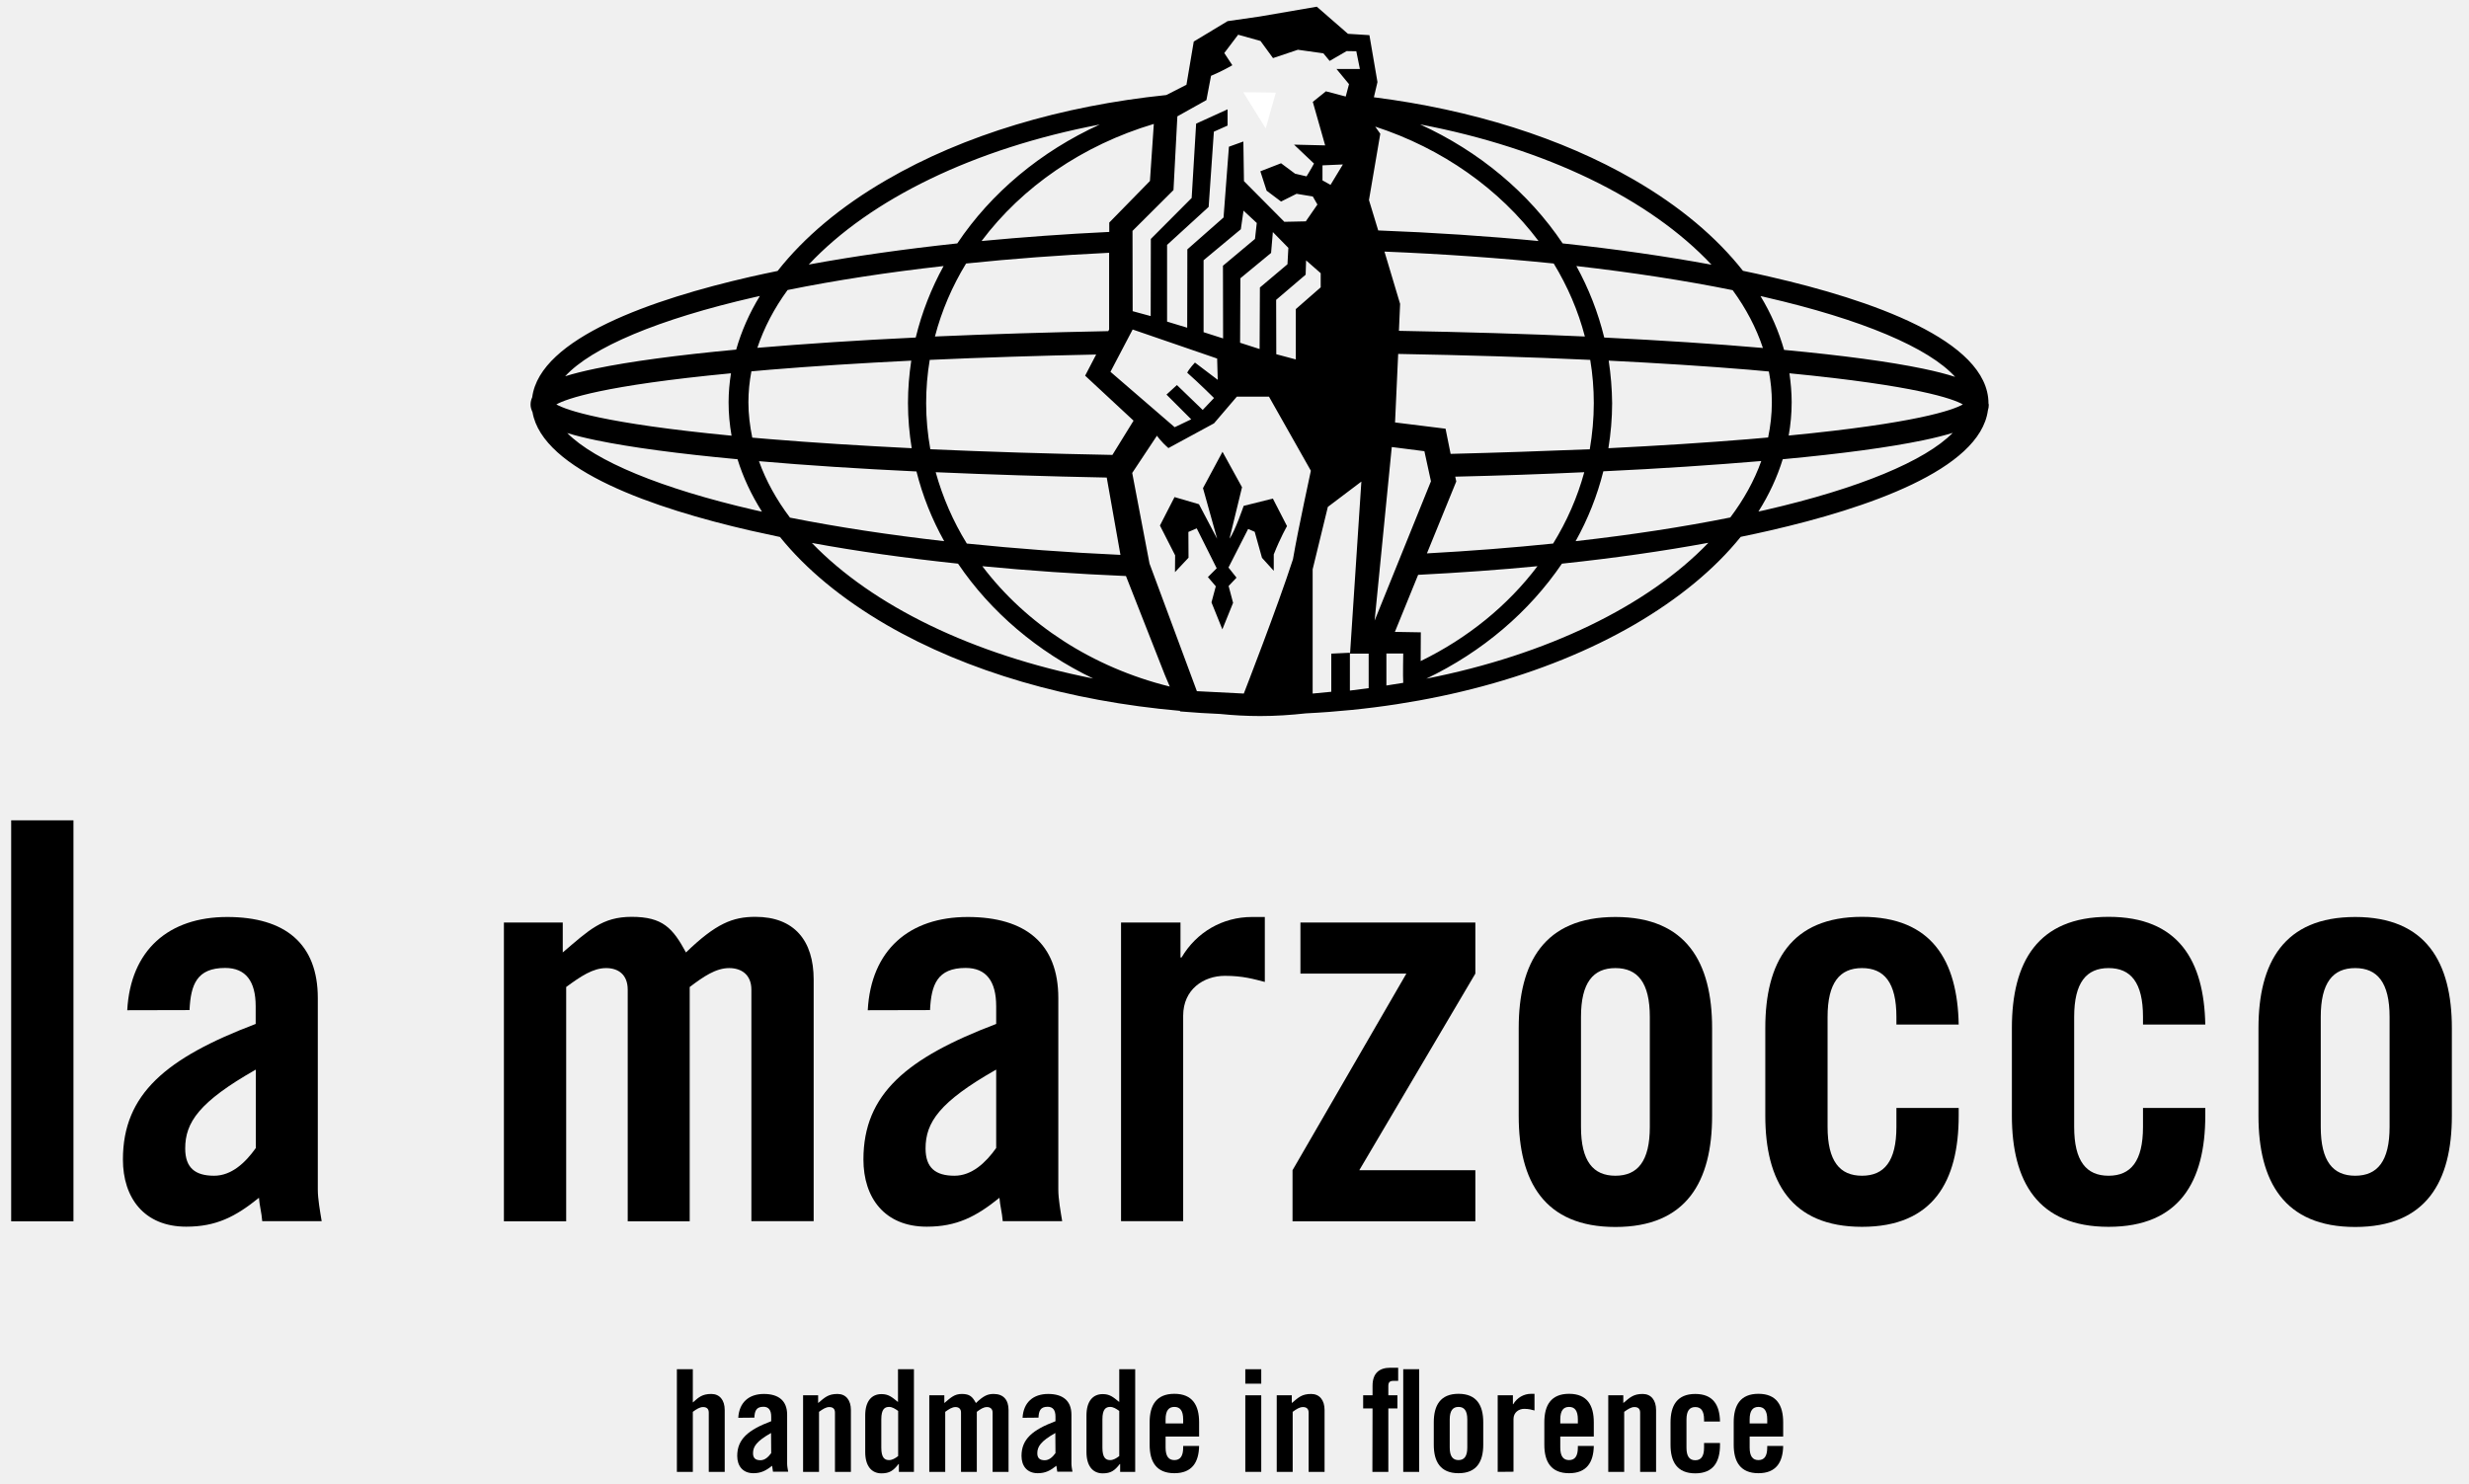
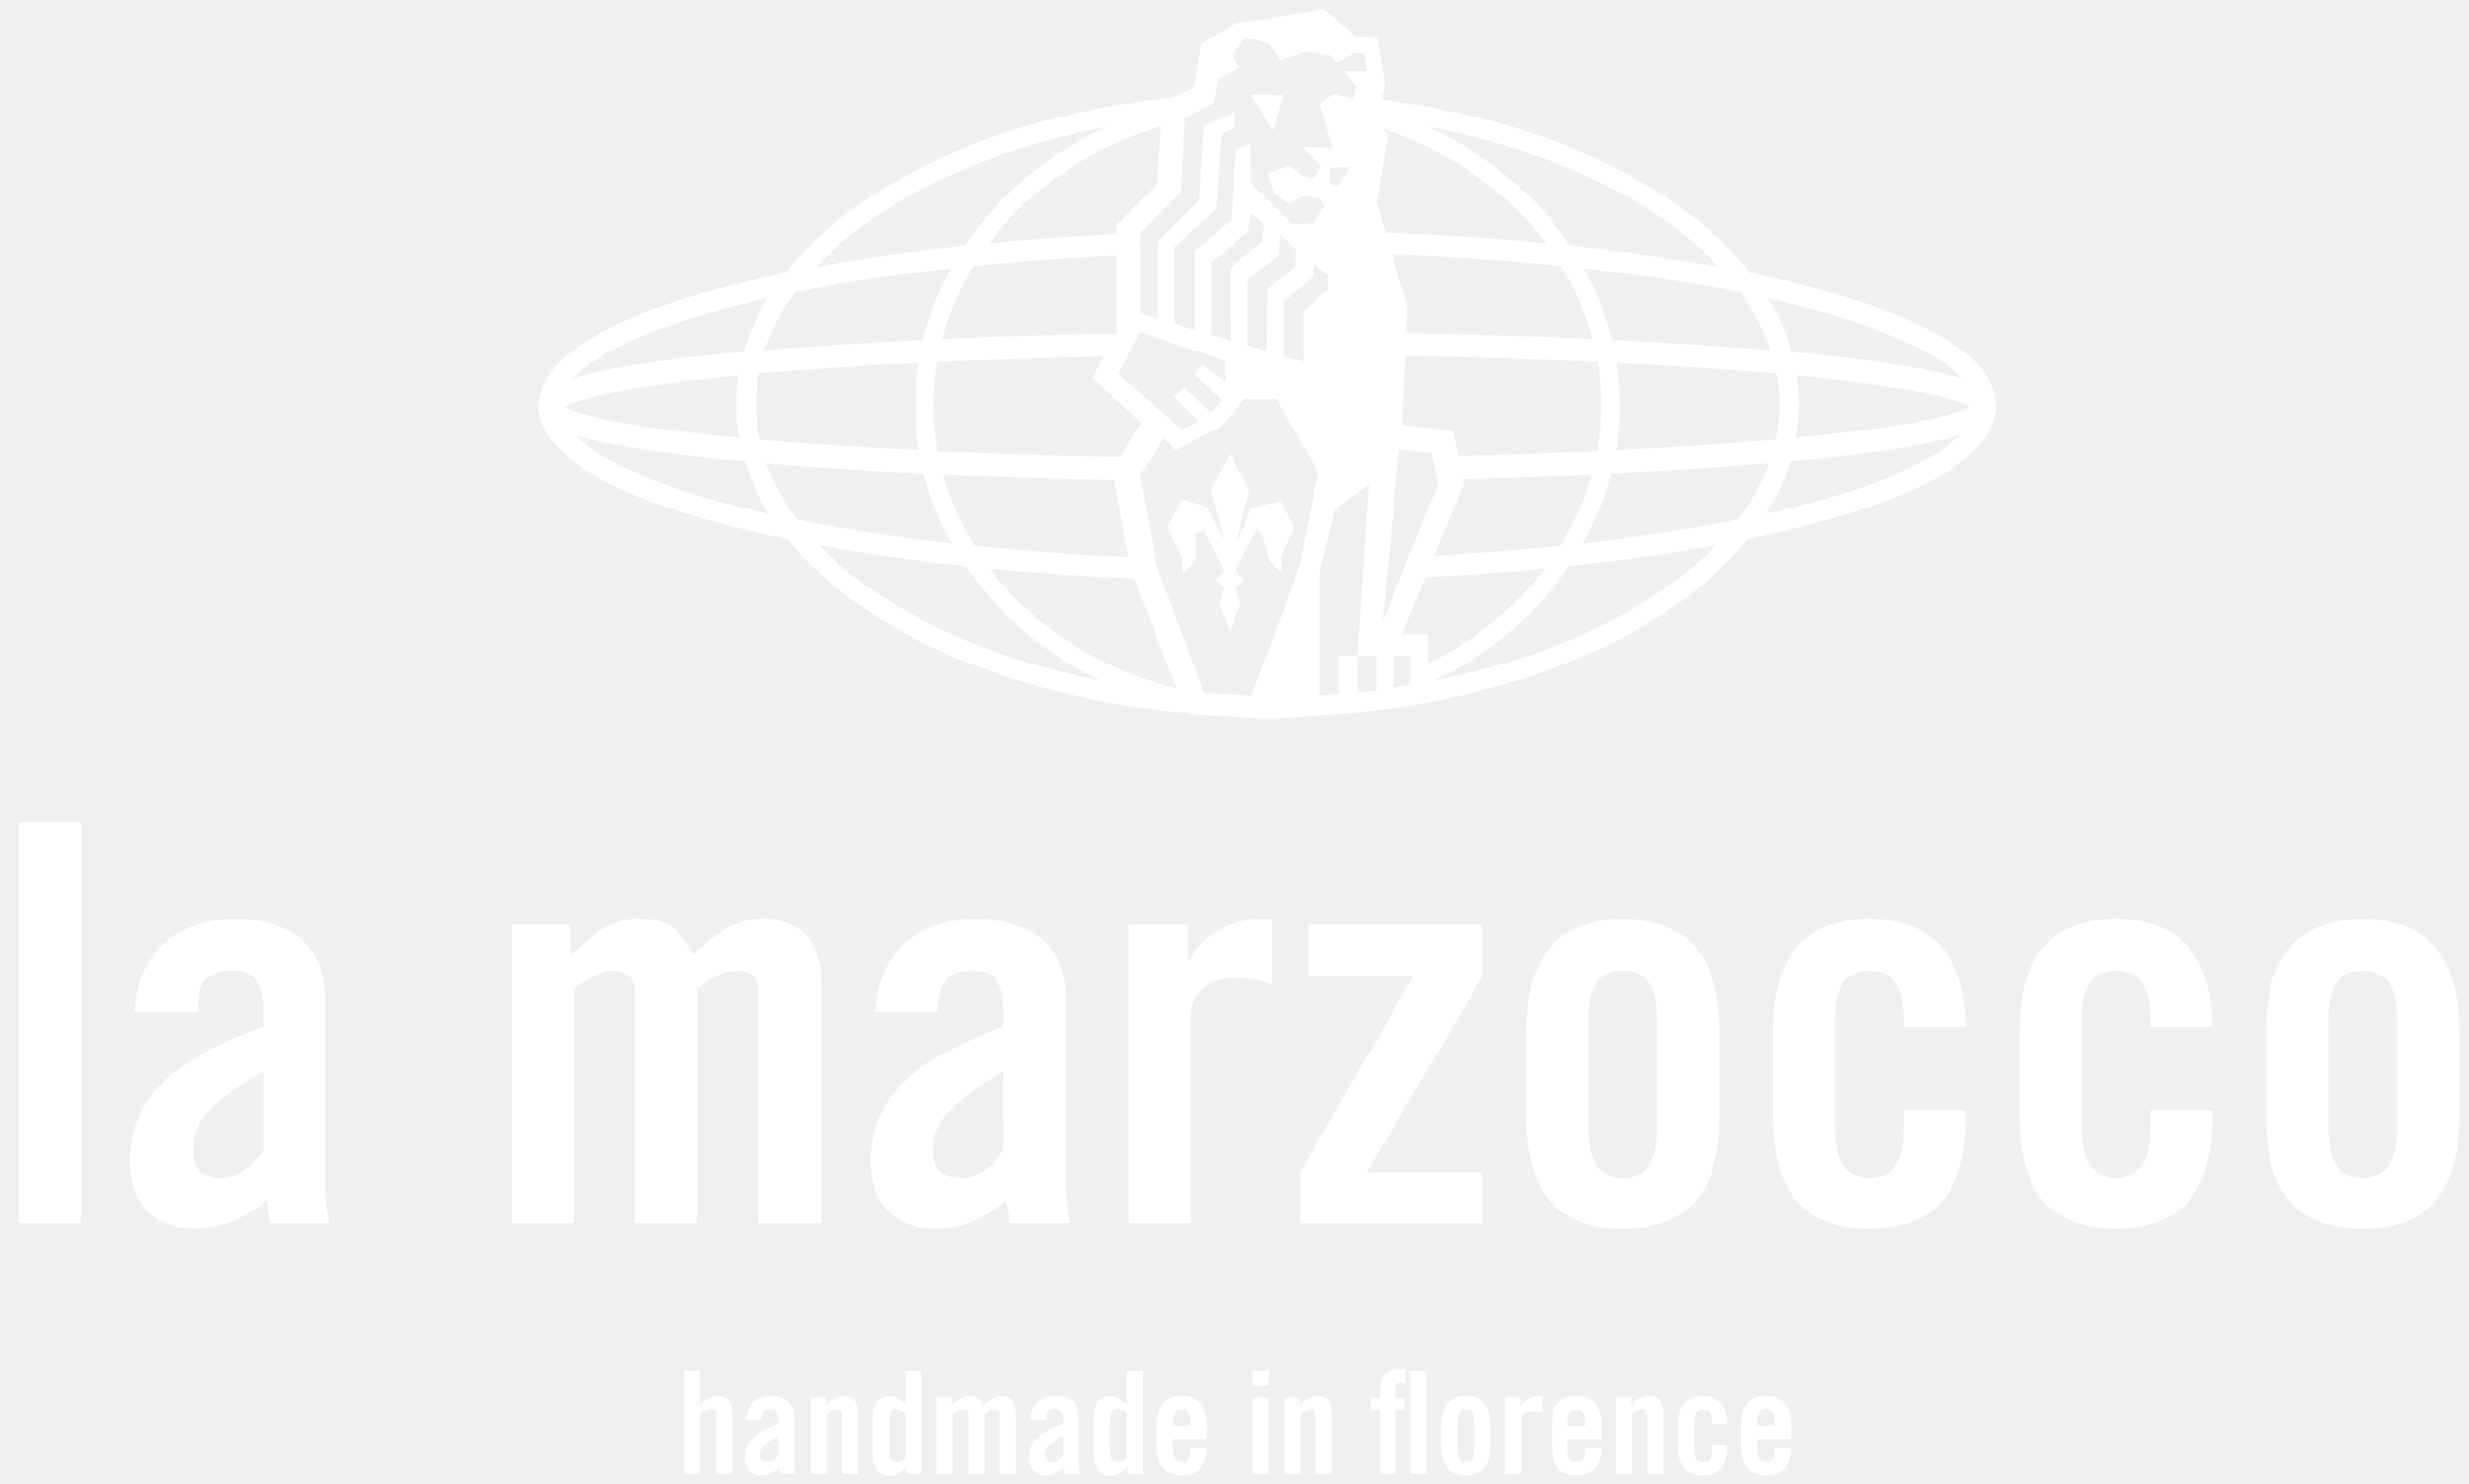
- <svg xmlns="http://www.w3.org/2000/svg" version="1.1" id="Livello_1" x="0px" y="0px" viewBox="433 -206.5 1657.1 996" enable-background="new 433 -206.5 1657.1 996" xml:space="preserve">
+ <svg xmlns="http://www.w3.org/2000/svg" version="1.1" id="Livello_12345" x="0px" y="0px" viewBox="433 -192 1657.1 996" style="enable-background:new 433 -192 1657.1 996;" xml:space="preserve">
+   <style type="text/css">
+ 	.st0{fill:#FFFFFF;}
+ </style>
  <g>
-     <path fill="#fffff" d="M1767.6,64.3c-0.1-42.5-79.8-69.7-146.6-85c-5.9-1.4-12-2.7-18.2-4c-17.7-22.5-42.2-43.2-73.1-61.1   c-48.7-28.2-109.1-47.1-174.6-55.4l2.4-10.2l-5.4-31.5l-14.4-0.9l-20.9-18.2l-38.4,6.6l-21.5,3.1l-22.7,13.7l-4.9,29l-13.5,6.9   c-70.7,7.3-135.9,26.8-187.8,57c-30.9,17.9-55.4,38.6-73.1,61.1c-6.3,1.3-12.5,2.6-18.6,4C871.7-5.8,795.4,20.2,790.2,60.2   c-0.7,1.5-1.1,3.2-1.1,4.9v0.2c0,1.7,0.6,3.4,1.3,4.9c6.8,39.2,82.1,64.7,145.9,79.4c6.6,1.5,13.3,2.9,20.2,4.4   c17.5,21.7,41.6,41.6,71.5,59c54.2,31.4,122.7,51.2,196.9,57.7l0.2,0.4c10.1,0.8,18.7,1.4,26.8,1.7c8.8,0.9,17.8,1.4,26.9,1.4   c10.4,0,20.6-0.7,30.6-1.8c83.2-4.1,160.5-24.8,220.4-59.5c29.9-17.4,54-37.3,71.5-59c6.7-1.4,13.4-2.8,19.8-4.3   c64.5-14.8,140.7-40.7,146.1-80.6c0.4-1.2,0.6-2.5,0.6-3.9C1767.7,64.8,1767.6,64.6,1767.6,64.3 M1617.8-7   c64.9,14.9,109.8,34,127.4,53.5c-5.9-1.9-12.9-3.7-21.5-5.5c-22.5-4.7-53.9-8.9-93.3-12.6c-3.5-12.3-8.7-24.4-15.8-36.1   C1615.7-7.5,1616.8-7.3,1617.8-7 M1512.7,35.6c33.8,1.7,65.5,3.7,94.3,6.1c4.6,0.4,8.9,0.8,13.2,1.2c1.3,6.8,2,13.7,2,20.7   c0,8-0.9,15.9-2.5,23.6c-4.2,0.4-8.3,0.7-12.7,1.1c-28.9,2.4-60.7,4.4-94.5,6.1c1.6-9.9,2.5-20,2.5-30.3   C1514.9,54.4,1514.1,44.9,1512.7,35.6 M1595.9-11.7c9,12.3,15.8,25.3,20.3,38.8c-32.2-2.8-68-5.1-106.5-7   c-4.1-16.8-10.4-32.9-18.7-48C1528.6-23.6,1563.8-18.2,1595.9-11.7 M1409.7,113.5c29.9-0.7,58.9-1.7,86.6-3   c-4.6,16.9-11.7,33-20.9,47.9c-27.2,2.8-55.5,5-84.7,6.6l19.7-48.3L1409.7,113.5z M1406.6,98.2l-3.4-16.9l-33.9-4.2l2.1-46   c45,0.8,88.3,2.1,128.9,4c1.6,9.5,2.4,19.2,2.4,29.1c0,10.5-1,20.8-2.7,30.9C1470.1,96.3,1438.9,97.4,1406.6,98.2 M1362.2-37.6   c39.4,1.6,77.5,4.3,113.6,8c9.3,15.3,16.4,31.7,20.9,49c-39.3-1.8-81.2-3-124.8-3.8l0.8-18.1L1362.2-37.6z M1581.7-28.8   c-30.9-5.7-64.5-10.5-99.9-14.3c-22.8-34-56-61.8-95.7-79.9C1470.4-107,1540.4-72.9,1581.7-28.8 M1220.6-78.9l2.6-49.5l19.5-10.9   l3.1-16.3c7.5-3.1,14.3-7.1,14.3-7.1l-5.4-8.2l9.3-12.3l15,4.2l8.4,11.5l16.7-5.6l17.1,2.4l4.2,5.1l11.4-6.6l6.5,0.1l2.4,11.9H1330   l8.4,10.2l-2.2,8.3l-13.3-3.5l-8.8,7.1l8.3,29.2l-20.9-0.5l13.4,12.7c-1.6,3.1-5,8.6-5,8.6l-7.7-1.8l-9.4-7l-13.9,5.4l4.2,13   l9.7,7.3l10.4-5.2l10.9,1.8l3.1,5.4l-7.8,11.3l-14.4,0.3l-27.1-27.3l-0.4-26.6l-9.7,3.5l-3.6,47.5l-24.3,21.4l-0.1,52.6l-13.5-4.1   v-51.5l27.9-25.5l3.5-50.5l9.2-4.1v-10.9l-21.1,9.6l-3,49.9l-27.4,27.5l-0.1,51.8l-12.1-3.3l-0.1-53.9L1220.6-78.9z M1334.3-96.1   l-8.3,13.7l-5.4-3v-10.1L1334.3-96.1z M1253.9,20.7l-13.1-4.2v-48.3l25-20.8l1.8-12.5l8.9,8.3l-1.2,10.7l-21.5,18L1253.9,20.7z    M1247.8,60.7l-7.6,8L1222.9,52l-7,6.4l16.6,16.6l-11.1,5.3l-43.1-37.2l14.9-28.4l56.7,19.5l0.4,14.3L1235,36.9c0,0-3.8,4-5.2,6.8   C1236.9,49.9,1247.8,60.7,1247.8,60.7 M1179.6,98.9c-42.6-0.8-83.6-2.1-122.2-3.8c-1.8-10.1-2.8-20.4-2.8-30.9   c0-9.9,0.8-19.6,2.4-29.1c35.3-1.6,72.8-2.8,111.7-3.6l-7.4,14.2l32.5,30.2L1179.6,98.9z M1185,166c-35.7-1.6-70.2-4.2-103.1-7.6   c-9.2-14.9-16.2-31-20.9-47.9c36.3,1.6,74.8,2.8,114.8,3.6L1185,166z M1060.5,19.4c4.5-17.3,11.6-33.8,20.9-49   c30.7-3.2,62.9-5.6,96-7.2v51.5l-0.6,1.1C1136.4,16.6,1097.3,17.8,1060.5,19.4 M1265.5-19.7l20.6-17l1.2-14l10.4,10.6l-0.6,11   l-18.5,15.6l-0.2,41.3l-13.1-4.2L1265.5-19.7z M1309.3-22.1l0.3-9.6l9.8,8.6v9.5L1302.7,1v33.8l-13.1-3.5l-0.1-36.5L1309.3-22.1z    M1204.8-85l-27.3,27.9v6.3c-29.5,1.4-58.1,3.5-85.7,6.1c27.3-36.4,67.9-64.4,115.6-78.6L1204.8-85z M1171.1-122.9   c-39.7,18.1-72.9,45.9-95.6,79.8c-35.4,3.8-68.8,8.5-99.7,14.2C1017.1-72.9,1087-106.9,1171.1-122.9 M961.6-11.8   c32-6.5,67.2-11.9,104.7-16.1c-8.3,15.1-14.6,31.2-18.7,48c-38.4,1.8-74.1,4.2-106.3,6.9C945.8,13.5,952.6,0.5,961.6-11.8    M1044.9,94.4c-34.1-1.7-66.1-3.7-95.2-6.1c-4.1-0.3-7.9-0.7-11.8-1c-1.6-7.8-2.6-15.7-2.6-23.7c0-7,0.7-13.9,2-20.8   c4.1-0.4,8-0.7,12.4-1.1c29-2.4,60.9-4.4,94.9-6.1c-1.4,9.3-2.2,18.8-2.2,28.5C1042.4,74.4,1043.3,84.5,1044.9,94.4 M939.4-7   c1.2-0.3,2.4-0.5,3.6-0.8c-7.1,11.6-12.4,23.7-15.9,36c-39.7,3.7-71.4,8-94.1,12.7c-8.2,1.7-15,3.4-20.7,5.2   C830,26.8,874.7,7.8,939.4-7 M806.4,65c6.8-3.8,31.4-12.7,117.2-20.9c-1,6.4-1.6,12.9-1.6,19.5c0,7.6,0.7,15,2,22.4   C837.9,77.7,813.2,68.8,806.4,65 M939.4,135.9c-62.9-14.5-107-32.9-125.7-51.7c5.5,1.7,12,3.3,19.7,4.9c22.8,4.7,54.7,9,94.6,12.7   c3.7,12,9.2,23.8,16.4,35.2C942.7,136.6,941,136.2,939.4,135.9 M963.2,141c-9.1-12.1-16.1-24.7-20.8-37.9   c32,2.8,67.6,5.1,105.7,6.9c4.1,16.4,10.4,32.1,18.6,46.8C1029.7,152.6,994.9,147.3,963.2,141 M977.9,158   c30.4,5.6,63.3,10.2,98.1,13.9c21.9,32.4,53.3,59.1,90.7,77.1C1085.9,233,1018.7,200.3,977.9,158 M1092.3,173.6   c30.9,3,63.2,5.2,96.4,6.6l26.1,66.4l3.3,7.8C1166,241.5,1121.6,212.4,1092.3,173.6 M1300.8,168.9c-10.3,31.9-33,90.2-33,90.2   l-31.5-1.6l-31.8-85.7l-11.6-60.8l16.6-25c0,0,2.6,3.9,7.7,8.3l30.6-16.6l15.3-17.9h21.6l28.1,49.7   C1312.9,109.5,1304.4,147.8,1300.8,168.9 M1351.6,255.5l-12.6,1.6v-25.4l-12.5,0.6v25.6l-12.5,1.2v-83.4l10.2-41.9l22.5-17   l-7.6,115.5h12.5L1351.6,255.5L1351.6,255.5z M1359.4-116.7l-3.4-4.8c45.1,14.7,83.4,41.9,109.6,76.8c-34.4-3.3-70.5-5.7-107.6-7.1   l-6.2-20.4L1359.4-116.7z M1367.1,93.6l21.9,2.8l4.4,20.2l-37.8,93.5L1367.1,93.6z M1374.8,251.9l-11.3,1.8v-21.5h11.3   C1374.8,232.2,1374.5,247.8,1374.8,251.9 M1369.2,217.7l15.6-38.3c27.5-1.4,54.3-3.3,80.1-5.8c-19.9,26.4-46.8,48.3-78.4,63.7   l0.1-19.3L1369.2,217.7z M1390.3,249.1c37.6-18,69-44.8,91-77.2c34.9-3.7,67.9-8.4,98.3-14C1538.8,200.3,1471.4,233.1,1390.3,249.1    M1594.3,140.9c-31.8,6.4-66.6,11.7-103.8,15.9c8.2-14.7,14.5-30.5,18.6-46.9c38.3-1.8,74-4.2,106-6.9   C1610.4,116.2,1603.4,128.8,1594.3,140.9 M1617.8,135.9c-1.5,0.3-3.1,0.7-4.6,1c7.2-11.4,12.6-23.1,16.3-35.1   c39.8-3.7,71.5-8,94.1-12.7c7.8-1.6,14.4-3.3,20-5C1725.1,102.9,1680.9,121.4,1617.8,135.9 M1633.5,85.9c1.3-7.4,2-14.8,2-22.4   c0-6.5-0.6-13-1.5-19.4c85.4,8.3,109.8,17.1,116.4,20.9C1743.7,68.8,1719.3,77.6,1633.5,85.9" />
-     <path fill="#fffff" d="M1249,187.1l-5.3-6.2l5.9-5.9l-13.4-26.8l-5.6,2.4l0.1,17.3l-9.1,9.7l0.1-11.3l-10.2-20l9.8-19.1l16.4,4.8   l12.2,23.2l-9.5-34l13.1-24.4l13.1,23.8l-8.4,34.5c3.7-4.9,9.5-22,9.5-22l19.6-4.9l9.5,18.5c0,0-4.4,7.6-8.9,19v11l-7.9-8.7   l-4.9-17.5l-4.4-1.9l-13.2,25.9l5.4,6.8l-5.3,5.6l3,11.3l-7.2,17.8l-7.3-18.1L1249,187.1z" />
-     <polygon fill="#ffffff" points="1289.3,-144.3 1282.5,-120.3 1267.4,-144.6  " />
+     <path class="st0" d="M1772.6,80.3c-0.1-42.5-79.8-69.7-146.6-85c-5.9-1.4-12-2.7-18.2-4c-17.7-22.5-42.2-43.2-73.1-61.1   c-48.7-28.2-109.1-47.1-174.6-55.4l2.4-10.2l-5.4-31.5l-14.4-0.9l-20.9-18.2l-38.4,6.6l-21.5,3.1l-22.7,13.7l-4.9,29l-13.5,6.9   c-70.7,7.3-135.9,26.8-187.8,57c-30.9,17.9-55.4,38.6-73.1,61.1c-6.3,1.3-12.5,2.6-18.6,4c-64.6,14.8-140.9,40.8-146.1,80.8   c-0.7,1.5-1.1,3.2-1.1,4.9v0.2c0,1.7,0.6,3.4,1.3,4.9c6.8,39.2,82.1,64.7,145.9,79.4c6.6,1.5,13.3,2.9,20.2,4.4   c17.5,21.7,41.6,41.6,71.5,59c54.2,31.4,122.7,51.2,196.9,57.7l0.2,0.4c10.1,0.8,18.7,1.4,26.8,1.7c8.8,0.9,17.8,1.4,26.9,1.4   c10.4,0,20.6-0.7,30.6-1.8c83.2-4.1,160.5-24.8,220.4-59.5c29.9-17.4,54-37.3,71.5-59c6.7-1.4,13.4-2.8,19.8-4.3   c64.5-14.8,140.7-40.7,146.1-80.6c0.4-1.2,0.6-2.5,0.6-3.9C1772.7,80.8,1772.6,80.6,1772.6,80.3 M1622.8,9   c64.9,14.9,109.8,34,127.4,53.5c-5.9-1.9-12.9-3.7-21.5-5.5c-22.5-4.7-53.9-8.9-93.3-12.6c-3.5-12.3-8.7-24.4-15.8-36.1   C1620.7,8.5,1621.8,8.7,1622.8,9 M1517.7,51.6c33.8,1.7,65.5,3.7,94.3,6.1c4.6,0.4,8.9,0.8,13.2,1.2c1.3,6.8,2,13.7,2,20.7   c0,8-0.9,15.9-2.5,23.6c-4.2,0.4-8.3,0.7-12.7,1.1c-28.9,2.4-60.7,4.4-94.5,6.1c1.6-9.9,2.5-20,2.5-30.3   C1519.9,70.4,1519.1,60.9,1517.7,51.6 M1600.9,4.3c9,12.3,15.8,25.3,20.3,38.8c-32.2-2.8-68-5.1-106.5-7   c-4.1-16.8-10.4-32.9-18.7-48C1533.6-7.6,1568.8-2.2,1600.9,4.3 M1414.7,129.5c29.9-0.7,58.9-1.7,86.6-3   c-4.6,16.9-11.7,33-20.9,47.9c-27.2,2.8-55.5,5-84.7,6.6l19.7-48.3L1414.7,129.5z M1411.6,114.2l-3.4-16.9l-33.9-4.2l2.1-46   c45,0.8,88.3,2.1,128.9,4c1.6,9.5,2.4,19.2,2.4,29.1c0,10.5-1,20.8-2.7,30.9C1475.1,112.3,1443.9,113.4,1411.6,114.2 M1367.2-21.6   c39.4,1.6,77.5,4.3,113.6,8c9.3,15.3,16.4,31.7,20.9,49c-39.3-1.8-81.2-3-124.8-3.8l0.8-18.1L1367.2-21.6z M1586.7-12.8   c-30.9-5.7-64.5-10.5-99.9-14.3c-22.8-34-56-61.8-95.7-79.9C1475.4-91,1545.4-56.9,1586.7-12.8 M1225.6-62.9l2.6-49.5l19.5-10.9   l3.1-16.3c7.5-3.1,14.3-7.1,14.3-7.1l-5.4-8.2l9.3-12.3l15,4.2l8.4,11.5l16.7-5.6l17.1,2.4l4.2,5.1l11.4-6.6l6.5,0.1l2.4,11.9H1335   l8.4,10.2l-2.2,8.3l-13.3-3.5l-8.8,7.1l8.3,29.2l-20.9-0.5l13.4,12.7c-1.6,3.1-5,8.6-5,8.6l-7.7-1.8l-9.4-7l-13.9,5.4l4.2,13   l9.7,7.3l10.4-5.2l10.9,1.8l3.1,5.4l-7.8,11.3l-14.4,0.3l-27.1-27.3l-0.4-26.6l-9.7,3.5l-3.6,47.5l-24.3,21.4l-0.1,52.6l-13.5-4.1   v-51.5l27.9-25.5l3.5-50.5l9.2-4.1v-10.9l-21.1,9.6l-3,49.9l-27.4,27.5l-0.1,51.8l-12.1-3.3l-0.1-53.9L1225.6-62.9z M1339.3-80.1   l-8.3,13.7l-5.4-3v-10.1L1339.3-80.1z M1258.9,36.7l-13.1-4.2v-48.3l25-20.8l1.8-12.5l8.9,8.3l-1.2,10.7l-21.5,18L1258.9,36.7z    M1252.8,76.7l-7.6,8L1227.9,68l-7,6.4l16.6,16.6l-11.1,5.3l-43.1-37.2l14.9-28.4l56.7,19.5l0.4,14.3L1240,52.9c0,0-3.8,4-5.2,6.8   C1241.9,65.9,1252.8,76.7,1252.8,76.7 M1184.6,114.9c-42.6-0.8-83.6-2.1-122.2-3.8c-1.8-10.1-2.8-20.4-2.8-30.9   c0-9.9,0.8-19.6,2.4-29.1c35.3-1.6,72.8-2.8,111.7-3.6l-7.4,14.2l32.5,30.2L1184.6,114.9z M1190,182c-35.7-1.6-70.2-4.2-103.1-7.6   c-9.2-14.9-16.2-31-20.9-47.9c36.3,1.6,74.8,2.8,114.8,3.6L1190,182z M1065.5,35.4c4.5-17.3,11.6-33.8,20.9-49   c30.7-3.2,62.9-5.6,96-7.2v51.5l-0.6,1.1C1141.4,32.6,1102.3,33.8,1065.5,35.4 M1270.5-3.7l20.6-17l1.2-14l10.4,10.6l-0.6,11   l-18.5,15.6l-0.2,41.3l-13.1-4.2L1270.5-3.7z M1314.3-6.1l0.3-9.6l9.8,8.6v9.5L1307.7,17v33.8l-13.1-3.5l-0.1-36.5L1314.3-6.1z    M1209.8-69l-27.3,27.9v6.3c-29.5,1.4-58.1,3.5-85.7,6.1c27.3-36.4,67.9-64.4,115.6-78.6L1209.8-69z M1176.1-106.9   c-39.7,18.1-72.9,45.9-95.6,79.8c-35.4,3.8-68.8,8.5-99.7,14.2C1022.1-56.9,1092-90.9,1176.1-106.9 M966.6,4.2   c32-6.5,67.2-11.9,104.7-16.1c-8.3,15.1-14.6,31.2-18.7,48c-38.4,1.8-74.1,4.2-106.3,6.9C950.8,29.5,957.6,16.5,966.6,4.2    M1049.9,110.4c-34.1-1.7-66.1-3.7-95.2-6.1c-4.1-0.3-7.9-0.7-11.8-1c-1.6-7.8-2.6-15.7-2.6-23.7c0-7,0.7-13.9,2-20.8   c4.1-0.4,8-0.7,12.4-1.1c29-2.4,60.9-4.4,94.9-6.1c-1.4,9.3-2.2,18.8-2.2,28.5C1047.4,90.4,1048.3,100.5,1049.9,110.4 M944.4,9   c1.2-0.3,2.4-0.5,3.6-0.8c-7.1,11.6-12.4,23.7-15.9,36c-39.7,3.7-71.4,8-94.1,12.7c-8.2,1.7-15,3.4-20.7,5.2   C835,42.8,879.7,23.8,944.4,9 M811.4,81c6.8-3.8,31.4-12.7,117.2-20.9c-1,6.4-1.6,12.9-1.6,19.5c0,7.6,0.7,15,2,22.4   C842.9,93.7,818.2,84.8,811.4,81 M944.4,151.9c-62.9-14.5-107-32.9-125.7-51.7c5.5,1.7,12,3.3,19.7,4.9c22.8,4.7,54.7,9,94.6,12.7   c3.7,12,9.2,23.8,16.4,35.2C947.7,152.6,946,152.2,944.4,151.9 M968.2,157c-9.1-12.1-16.1-24.7-20.8-37.9   c32,2.8,67.6,5.1,105.7,6.9c4.1,16.4,10.4,32.1,18.6,46.8C1034.7,168.6,999.9,163.3,968.2,157 M982.9,174   c30.4,5.6,63.3,10.2,98.1,13.9c21.9,32.4,53.3,59.1,90.7,77.1C1090.9,249,1023.7,216.3,982.9,174 M1097.3,189.6   c30.9,3,63.2,5.2,96.4,6.6l26.1,66.4l3.3,7.8C1171,257.5,1126.6,228.4,1097.3,189.6 M1305.8,184.9c-10.3,31.9-33,90.2-33,90.2   l-31.5-1.6l-31.8-85.7l-11.6-60.8l16.6-25c0,0,2.6,3.9,7.7,8.3l30.6-16.6l15.3-17.9h21.6l28.1,49.7   C1317.9,125.5,1309.4,163.8,1305.8,184.9 M1356.6,271.5l-12.6,1.6v-25.4l-12.5,0.6v25.6l-12.5,1.2v-83.4l10.2-41.9l22.5-17   l-7.6,115.5h12.5V271.5L1356.6,271.5z M1364.4-100.7l-3.4-4.8c45.1,14.7,83.4,41.9,109.6,76.8c-34.4-3.3-70.5-5.7-107.6-7.1   l-6.2-20.4L1364.4-100.7z M1372.1,109.6l21.9,2.8l4.4,20.2l-37.8,93.5L1372.1,109.6z M1379.8,267.9l-11.3,1.8v-21.5h11.3   C1379.8,248.2,1379.5,263.8,1379.8,267.9 M1374.2,233.7l15.6-38.3c27.5-1.4,54.3-3.3,80.1-5.8c-19.9,26.4-46.8,48.3-78.4,63.7   l0.1-19.3L1374.2,233.7z M1395.3,265.1c37.6-18,69-44.8,91-77.2c34.9-3.7,67.9-8.4,98.3-14C1543.8,216.3,1476.4,249.1,1395.3,265.1    M1599.3,156.9c-31.8,6.4-66.6,11.7-103.8,15.9c8.2-14.7,14.5-30.5,18.6-46.9c38.3-1.8,74-4.2,106-6.9   C1615.4,132.2,1608.4,144.8,1599.3,156.9 M1622.8,151.9c-1.5,0.3-3.1,0.7-4.6,1c7.2-11.4,12.6-23.1,16.3-35.1   c39.8-3.7,71.5-8,94.1-12.7c7.8-1.6,14.4-3.3,20-5C1730.1,118.9,1685.9,137.4,1622.8,151.9 M1638.5,101.9c1.3-7.4,2-14.8,2-22.4   c0-6.5-0.6-13-1.5-19.4c85.4,8.3,109.8,17.1,116.4,20.9C1748.7,84.8,1724.3,93.6,1638.5,101.9" />
+     <path class="st0" d="M1254,203.1l-5.3-6.2l5.9-5.9l-13.4-26.8l-5.6,2.4l0.1,17.3l-9.1,9.7l0.1-11.3l-10.2-20l9.8-19.1l16.4,4.8   l12.2,23.2l-9.5-34l13.1-24.4l13.1,23.8l-8.4,34.5c3.7-4.9,9.5-22,9.5-22l19.6-4.9l9.5,18.5c0,0-4.4,7.6-8.9,19v11l-7.9-8.7   l-4.9-17.5l-4.4-1.9l-13.2,25.9l5.4,6.8l-5.3,5.6l3,11.3l-7.2,17.8l-7.3-18.1L1254,203.1z" />
+     <polygon class="st0" points="1294.3,-128.3 1287.5,-104.3 1272.4,-128.6  " />
    <g>
-       <path fill="#fffff" d="M440.5,613.4V344.2h41.8v269.2H440.5z" />
-       <path fill="#fffff" d="M518.4,471.7c2.2-40.6,28-62.6,67.1-62.6c38.8,0,60.8,17.9,60.8,54.4v128.6c0,6.3,1.5,14.5,2.6,21.2H609    c-0.4-5.6-1.9-10.8-2.2-15.7C591.1,610.3,578.1,617,558,617c-28.3,0-42.5-19.4-42.5-45.1c0-44,29.1-68.2,89.1-91V469    c0-16.8-6.7-25.7-20.5-25.7c-19,0-23.1,11.2-23.9,28.3L518.4,471.7L518.4,471.7z M604.6,511.6c-38,21.6-47.3,35.4-47.3,52.9    c0,13,6.7,18.3,19.4,18.3c11.6,0,20.9-8.6,28-18.6v-52.6H604.6z" />
-       <path fill="#fffff" d="M854.3,613.4V457.9c0-10.1-6.3-14.5-14.5-14.5c-8.9,0-17.1,5.6-26.8,12.7v157.3h-41.8V412.8h39.5v20.1    c17.5-14.9,26.5-23.9,46.2-23.9c20.9,0,27.6,7.5,36.5,23.9c20.1-19.4,31.3-23.9,46.6-23.9c26.1,0,39.1,16,39.1,42.1v162.2h-41.8    V457.9c0-10.1-6.7-14.5-14.9-14.5c-8.9,0-17.1,5.6-26.5,12.7v157.3H854.3z" />
-       <path fill="#fffff" d="M1015.4,471.7c2.2-40.6,28-62.6,67.1-62.6c38.8,0,60.8,17.9,60.8,54.4v128.6c0,6.3,1.5,14.5,2.6,21.2H1106    c-0.4-5.6-1.9-10.8-2.2-15.7c-15.7,12.7-28.7,19.4-48.8,19.4c-28.3,0-42.5-19.4-42.5-45.1c0-44,29.1-68.2,89.1-91V469    c0-16.8-6.7-25.7-20.5-25.7c-19,0-23.1,11.2-23.9,28.3L1015.4,471.7L1015.4,471.7z M1101.5,511.6c-38,21.6-47.3,35.4-47.3,52.9    c0,13,6.7,18.3,19.4,18.3c11.6,0,20.9-8.6,28-18.6v-52.6H1101.5z" />
-       <path fill="#fffff" d="M1185.4,613.4V412.8h39.9v23.5h0.7c10.1-17.1,27.6-27.2,47.3-27.2h8.6v43.6c-7.5-1.9-14.5-4.1-26.8-4.1    c-14.2,0-28,9-28,26.8v137.9h-41.7V613.4z" />
-       <path fill="#fffff" d="M1305.8,447.1v-34.3h117.4v34.3l-77.9,132h77.9v34.3h-122.7v-34.3l76.4-132H1305.8z" />
-       <path fill="#fffff" d="M1452.3,483.7c0-44,17.1-74.6,64.9-74.6c47.7,0,64.9,30.6,64.9,74.6v58.9c0,44-17.1,74.6-64.9,74.6    c-47.7,0-64.9-30.6-64.9-74.6L1452.3,483.7L1452.3,483.7z M1540.3,476.2c0-23.1-8.2-32.8-23.1-32.8s-23.1,9.7-23.1,32.8V550    c0,23.1,8.2,32.8,23.1,32.8s23.1-9.7,23.1-32.8V476.2z" />
-       <path fill="#fffff" d="M1705.8,481.4v-5.2c0-23.1-8.2-32.8-23.1-32.8s-23.1,9.7-23.1,32.8V550c0,23.1,8.2,32.8,23.1,32.8    s23.1-9.7,23.1-32.8v-12.7h41.8v5.2c0,44-17.1,74.6-64.9,74.6c-47.7,0-64.9-30.6-64.9-74.6v-58.9c0-44,17.1-74.6,64.9-74.6    c47,0,64.1,29.5,64.9,72.3h-41.8V481.4z" />
-       <path fill="#fffff" d="M1871.3,481.4v-5.2c0-23.1-8.2-32.8-23.1-32.8s-23.1,9.7-23.1,32.8V550c0,23.1,8.2,32.8,23.1,32.8    s23.1-9.7,23.1-32.8v-12.7h41.8v5.2c0,44-17.2,74.6-64.9,74.6c-47.7,0-64.9-30.6-64.9-74.6v-58.9c0-44,17.1-74.6,64.9-74.6    c47,0,64.1,29.5,64.9,72.3h-41.8V481.4z" />
-       <path fill="#fffff" d="M1948.8,483.7c0-44,17.1-74.6,64.9-74.6c47.7,0,64.9,30.6,64.9,74.6v58.9c0,44-17.1,74.6-64.9,74.6    c-47.7,0-64.9-30.6-64.9-74.6V483.7z M2036.8,476.2c0-23.1-8.2-32.8-23.1-32.8s-23.1,9.7-23.1,32.8V550c0,23.1,8.2,32.8,23.1,32.8    s23.1-9.7,23.1-32.8V476.2z" />
+       <path class="st0" d="M445.5,629.4V360.2h41.8v269.2H445.5z" />
+       <path class="st0" d="M523.4,487.7c2.2-40.6,28-62.6,67.1-62.6c38.8,0,60.8,17.9,60.8,54.4v128.6c0,6.3,1.5,14.5,2.6,21.2H614    c-0.4-5.6-1.9-10.8-2.2-15.7C596.1,626.3,583.1,633,563,633c-28.3,0-42.5-19.4-42.5-45.1c0-44,29.1-68.2,89.1-91V485    c0-16.8-6.7-25.7-20.5-25.7c-19,0-23.1,11.2-23.9,28.3L523.4,487.7L523.4,487.7z M609.6,527.6c-38,21.6-47.3,35.4-47.3,52.9    c0,13,6.7,18.3,19.4,18.3c11.6,0,20.9-8.6,28-18.6v-52.6H609.6z" />
+       <path class="st0" d="M859.3,629.4V473.9c0-10.1-6.3-14.5-14.5-14.5c-8.9,0-17.1,5.6-26.8,12.7v157.3h-41.8V428.8h39.5v20.1    c17.5-14.9,26.5-23.9,46.2-23.9c20.9,0,27.6,7.5,36.5,23.9c20.1-19.4,31.3-23.9,46.6-23.9c26.1,0,39.1,16,39.1,42.1v162.2h-41.8    V473.9c0-10.1-6.7-14.5-14.9-14.5c-8.9,0-17.1,5.6-26.5,12.7v157.3H859.3z" />
+       <path class="st0" d="M1020.4,487.7c2.2-40.6,28-62.6,67.1-62.6c38.8,0,60.8,17.9,60.8,54.4v128.6c0,6.3,1.5,14.5,2.6,21.2H1111    c-0.4-5.6-1.9-10.8-2.2-15.7c-15.7,12.7-28.7,19.4-48.8,19.4c-28.3,0-42.5-19.4-42.5-45.1c0-44,29.1-68.2,89.1-91V485    c0-16.8-6.7-25.7-20.5-25.7c-19,0-23.1,11.2-23.9,28.3L1020.4,487.7L1020.4,487.7z M1106.5,527.6c-38,21.6-47.3,35.4-47.3,52.9    c0,13,6.7,18.3,19.4,18.3c11.6,0,20.9-8.6,28-18.6L1106.5,527.6L1106.5,527.6z" />
+       <path class="st0" d="M1190.4,629.4V428.8h39.9v23.5h0.7c10.1-17.1,27.6-27.2,47.3-27.2h8.6v43.6c-7.5-1.9-14.5-4.1-26.8-4.1    c-14.2,0-28,9-28,26.8v137.9h-41.7V629.4z" />
+       <path class="st0" d="M1310.8,463.1v-34.3h117.4v34.3l-77.9,132h77.9v34.3h-122.7v-34.3l76.4-132L1310.8,463.1L1310.8,463.1z" />
+       <path class="st0" d="M1457.3,499.7c0-44,17.1-74.6,64.9-74.6c47.7,0,64.9,30.6,64.9,74.6v58.9c0,44-17.1,74.6-64.9,74.6    c-47.7,0-64.9-30.6-64.9-74.6V499.7L1457.3,499.7z M1545.3,492.2c0-23.1-8.2-32.8-23.1-32.8s-23.1,9.7-23.1,32.8V566    c0,23.1,8.2,32.8,23.1,32.8s23.1-9.7,23.1-32.8V492.2z" />
+       <path class="st0" d="M1710.8,497.4v-5.2c0-23.1-8.2-32.8-23.1-32.8s-23.1,9.7-23.1,32.8V566c0,23.1,8.2,32.8,23.1,32.8    s23.1-9.7,23.1-32.8v-12.7h41.8v5.2c0,44-17.1,74.6-64.9,74.6c-47.7,0-64.9-30.6-64.9-74.6v-58.9c0-44,17.1-74.6,64.9-74.6    c47,0,64.1,29.5,64.9,72.3h-41.8V497.4z" />
+       <path class="st0" d="M1876.3,497.4v-5.2c0-23.1-8.2-32.8-23.1-32.8s-23.1,9.7-23.1,32.8V566c0,23.1,8.2,32.8,23.1,32.8    s23.1-9.7,23.1-32.8v-12.7h41.8v5.2c0,44-17.2,74.6-64.9,74.6c-47.7,0-64.9-30.6-64.9-74.6v-58.9c0-44,17.1-74.6,64.9-74.6    c47,0,64.1,29.5,64.9,72.3h-41.8V497.4z" />
+       <path class="st0" d="M1953.8,499.7c0-44,17.1-74.6,64.9-74.6c47.7,0,64.9,30.6,64.9,74.6v58.9c0,44-17.1,74.6-64.9,74.6    c-47.7,0-64.9-30.6-64.9-74.6V499.7z M2041.8,492.2c0-23.1-8.2-32.8-23.1-32.8s-23.1,9.7-23.1,32.8V566c0,23.1,8.2,32.8,23.1,32.8    s23.1-9.7,23.1-32.8V492.2z" />
    </g>
    <g>
-       <path fill="#fffff" d="M887.3,781.6v-68.9H898V735c3.9-3.4,6.2-5.7,12.4-5.7c5.6,0,9,4.1,9,10.8v41.5h-10.7v-39.8    c0-2.6-1.5-3.7-3.8-3.7c-2.3,0-4.4,1.4-6.9,3.2v40.3L887.3,781.6L887.3,781.6z" />
-       <path fill="#fffff" d="M928.5,745.3c0.6-10.4,7.2-16,17.2-16c9.9,0,15.6,4.6,15.6,13.9v32.9c0,1.6,0.4,3.7,0.7,5.4h-10.2    c-0.1-1.4-0.5-2.8-0.6-4c-4,3.2-7.4,5-12.5,5c-7.3,0-10.9-5-10.9-11.6c0-11.3,7.4-17.5,22.8-23.3v-3.1c0-4.3-1.7-6.6-5.2-6.6    c-4.9,0-5.9,2.9-6.1,7.3L928.5,745.3L928.5,745.3z M950.5,755.5c-9.7,5.5-12.1,9.1-12.1,13.6c0,3.3,1.7,4.7,5,4.7    c3,0,5.3-2.2,7.2-4.8L950.5,755.5L950.5,755.5z" />
-       <path fill="#fffff" d="M972,781.6v-51.4h10.1v5.2c4.5-3.8,6.8-6.1,13-6.1c5.6,0,9,4.1,9,10.8v41.5h-10.7v-39.8    c0-2.6-1.5-3.7-3.8-3.7s-4.4,1.4-6.9,3.2v40.3H972z" />
-       <path fill="#fffff" d="M1036.3,781.6v-5.3h-0.2c-3.5,4.5-6.1,6.3-11.5,6.3c-6.7,0-10.9-5-10.9-14.3v-24.6    c0-9.4,4.2-14.3,10.9-14.3c4.7,0,6.9,1.9,11.1,5.3v-22h10.7v68.9H1036.3z M1035.8,740.7c-2.1-1.5-4-2.7-6.1-2.7    c-2.9,0-5.2,1.5-5.2,8.3v19.1c0,6.8,2.3,8.3,5.2,8.3c2.1,0,4-1.1,6.1-2.7V740.7z" />
-       <path fill="#fffff" d="M1078,781.6v-39.8c0-2.6-1.6-3.7-3.7-3.7c-2.3,0-4.4,1.4-6.9,3.2v40.3h-10.7v-51.4h10.1v5.2    c4.5-3.8,6.8-6.1,11.8-6.1c5.3,0,7.1,1.9,9.4,6.1c5.2-5,8-6.1,11.9-6.1c6.7,0,10,4.1,10,10.8v41.5h-10.7v-39.8    c0-2.6-1.7-3.7-3.8-3.7c-2.3,0-4.4,1.4-6.8,3.2v40.3H1078z" />
-       <path fill="#fffff" d="M1119.3,745.3c0.6-10.4,7.2-16,17.2-16c9.9,0,15.6,4.6,15.6,13.9v32.9c0,1.6,0.4,3.7,0.7,5.4h-10.2    c-0.1-1.4-0.5-2.8-0.6-4c-4,3.2-7.3,5-12.5,5c-7.3,0-10.9-5-10.9-11.6c0-11.3,7.4-17.5,22.8-23.3v-3.1c0-4.3-1.7-6.6-5.3-6.6    c-4.9,0-5.9,2.9-6.1,7.3L1119.3,745.3L1119.3,745.3z M1141.3,755.5c-9.7,5.5-12.1,9.1-12.1,13.6c0,3.3,1.7,4.7,5,4.7    c3,0,5.3-2.2,7.2-4.8L1141.3,755.5L1141.3,755.5z" />
-       <path fill="#fffff" d="M1184.8,781.6v-5.3h-0.2c-3.5,4.5-6.1,6.3-11.5,6.3c-6.7,0-10.9-5-10.9-14.3v-24.6    c0-9.4,4.2-14.3,10.9-14.3c4.7,0,6.9,1.9,11.1,5.3v-22h10.7v68.9H1184.8z M1184.2,740.7c-2.1-1.5-4-2.7-6.1-2.7    c-2.9,0-5.2,1.5-5.2,8.3v19.1c0,6.8,2.3,8.3,5.2,8.3c2.1,0,4-1.1,6.1-2.7V740.7z" />
-       <path fill="#fffff" d="M1237.8,757.9h-22.5v7.4c0,5.9,2.1,8.4,5.9,8.4s5.9-2.5,5.9-8.4v-1.1h10.7c-0.2,10.9-4.7,18.3-16.6,18.3    c-12.2,0-16.6-7.8-16.6-19.1v-15.1c0-11.3,4.4-19.1,16.6-19.1c12.2,0,16.6,7.8,16.6,19.1V757.9L1237.8,757.9z M1227.1,749.1v-2.7    c0-5.9-2.1-8.4-5.9-8.4s-5.9,2.5-5.9,8.4v2.7H1227.1z" />
-       <path fill="#fffff" d="M1268.8,722.4v-9.7h10.7v9.7H1268.8z M1268.8,781.6v-51.4h10.7v51.4H1268.8z" />
-       <path fill="#fffff" d="M1289.9,781.6v-51.4h10.1v5.2c4.5-3.8,6.8-6.1,13-6.1c5.6,0,9,4.1,9,10.8v41.5h-10.7v-39.8    c0-2.6-1.5-3.7-3.8-3.7s-4.4,1.4-6.9,3.2v40.3H1289.9z" />
-       <path fill="#fffff" d="M1354.2,739h-6.3v-8.8h6.3v-6.4c0-8.3,4.4-12.1,11.9-12.1h5.3v8.8h-3.1c-2.6,0-3.5,1-3.5,3.4v6.3h6.1v8.8    h-6.1v42.6h-10.7L1354.2,739L1354.2,739z M1374.8,781.6v-68.9h10.7v68.9H1374.8z" />
-       <path fill="#fffff" d="M1395.3,748.3c0-11.3,4.4-19.1,16.6-19.1c12.2,0,16.6,7.8,16.6,19.1v15.1c0,11.3-4.4,19.1-16.6,19.1    s-16.6-7.8-16.6-19.1V748.3z M1417.8,746.4c0-5.9-2.1-8.4-5.9-8.4c-3.8,0-5.9,2.5-5.9,8.4v18.9c0,5.9,2.1,8.4,5.9,8.4    s5.9-2.5,5.9-8.4V746.4z" />
-       <path fill="#fffff" d="M1438.2,781.6v-51.4h10.2v6h0.2c2.6-4.4,7.1-7,12.1-7h2.2v11.2c-1.9-0.5-3.7-1.1-6.9-1.1    c-3.6,0-7.2,2.3-7.2,6.9v35.3L1438.2,781.6L1438.2,781.6z" />
-       <path fill="#fffff" d="M1502.7,757.9h-22.5v7.4c0,5.9,2.1,8.4,5.9,8.4s5.9-2.5,5.9-8.4v-1.1h10.7c-0.2,10.9-4.7,18.3-16.6,18.3    c-12.2,0-16.6-7.8-16.6-19.1v-15.1c0-11.3,4.4-19.1,16.6-19.1s16.6,7.8,16.6,19.1V757.9z M1492,749.1v-2.7c0-5.9-2.1-8.4-5.9-8.4    s-5.9,2.5-5.9,8.4v2.7H1492z" />
-       <path fill="#fffff" d="M1512.4,781.6v-51.4h10.1v5.2c4.5-3.8,6.8-6.1,13-6.1c5.6,0,9,4.1,9,10.8v41.5h-10.7v-39.8    c0-2.6-1.5-3.7-3.8-3.7s-4.4,1.4-6.9,3.2v40.3H1512.4z" />
-       <path fill="#fffff" d="M1576.7,747.8v-1.3c0-5.9-2.1-8.4-5.9-8.4s-5.9,2.5-5.9,8.4v18.9c0,5.9,2.1,8.4,5.9,8.4s5.9-2.5,5.9-8.4    v-3.2h10.7v1.3c0,11.3-4.4,19.1-16.6,19.1s-16.6-7.8-16.6-19.1v-15.1c0-11.3,4.4-19.1,16.6-19.1c12,0,16.4,7.5,16.6,18.5    L1576.7,747.8L1576.7,747.8z" />
-       <path fill="#fffff" d="M1629.8,757.9h-22.5v7.4c0,5.9,2.1,8.4,5.9,8.4s5.9-2.5,5.9-8.4v-1.1h10.7c-0.2,10.9-4.7,18.3-16.6,18.3    c-12.2,0-16.6-7.8-16.6-19.1v-15.1c0-11.3,4.4-19.1,16.6-19.1s16.6,7.8,16.6,19.1V757.9z M1619.1,749.1v-2.7    c0-5.9-2.1-8.4-5.9-8.4s-5.9,2.5-5.9,8.4v2.7H1619.1z" />
+       <path class="st0" d="M892.3,797.6v-68.9H903V751c3.9-3.4,6.2-5.7,12.4-5.7c5.6,0,9,4.1,9,10.8v41.5h-10.7v-39.8    c0-2.6-1.5-3.7-3.8-3.7s-4.4,1.4-6.9,3.2v40.3H892.3L892.3,797.6z" />
+       <path class="st0" d="M933.5,761.3c0.6-10.4,7.2-16,17.2-16c9.9,0,15.6,4.6,15.6,13.9v32.9c0,1.6,0.4,3.7,0.7,5.4h-10.2    c-0.1-1.4-0.5-2.8-0.6-4c-4,3.2-7.4,5-12.5,5c-7.3,0-10.9-5-10.9-11.6c0-11.3,7.4-17.5,22.8-23.3v-3.1c0-4.3-1.7-6.6-5.2-6.6    c-4.9,0-5.9,2.9-6.1,7.3L933.5,761.3L933.5,761.3z M955.5,771.5c-9.7,5.5-12.1,9.1-12.1,13.6c0,3.3,1.7,4.7,5,4.7    c3,0,5.3-2.2,7.2-4.8L955.5,771.5L955.5,771.5z" />
+       <path class="st0" d="M977,797.6v-51.4h10.1v5.2c4.5-3.8,6.8-6.1,13-6.1c5.6,0,9,4.1,9,10.8v41.5h-10.7v-39.8    c0-2.6-1.5-3.7-3.8-3.7s-4.4,1.4-6.9,3.2v40.3H977z" />
+       <path class="st0" d="M1041.3,797.6v-5.3h-0.2c-3.5,4.5-6.1,6.3-11.5,6.3c-6.7,0-10.9-5-10.9-14.3v-24.6c0-9.4,4.2-14.3,10.9-14.3    c4.7,0,6.9,1.9,11.1,5.3v-22h10.7v68.9L1041.3,797.6L1041.3,797.6z M1040.8,756.7c-2.1-1.5-4-2.7-6.1-2.7c-2.9,0-5.2,1.5-5.2,8.3    v19.1c0,6.8,2.3,8.3,5.2,8.3c2.1,0,4-1.1,6.1-2.7V756.7z" />
+       <path class="st0" d="M1083,797.6v-39.8c0-2.6-1.6-3.7-3.7-3.7c-2.3,0-4.4,1.4-6.9,3.2v40.3h-10.7v-51.4h10.1v5.2    c4.5-3.8,6.8-6.1,11.8-6.1c5.3,0,7.1,1.9,9.4,6.1c5.2-5,8-6.1,11.9-6.1c6.7,0,10,4.1,10,10.8v41.5h-10.7v-39.8    c0-2.6-1.7-3.7-3.8-3.7c-2.3,0-4.4,1.4-6.8,3.2v40.3H1083z" />
+       <path class="st0" d="M1124.3,761.3c0.6-10.4,7.2-16,17.2-16c9.9,0,15.6,4.6,15.6,13.9v32.9c0,1.6,0.4,3.7,0.7,5.4h-10.2    c-0.1-1.4-0.5-2.8-0.6-4c-4,3.2-7.3,5-12.5,5c-7.3,0-10.9-5-10.9-11.6c0-11.3,7.4-17.5,22.8-23.3v-3.1c0-4.3-1.7-6.6-5.3-6.6    c-4.9,0-5.9,2.9-6.1,7.3L1124.3,761.3L1124.3,761.3z M1146.3,771.5c-9.7,5.5-12.1,9.1-12.1,13.6c0,3.3,1.7,4.7,5,4.7    c3,0,5.3-2.2,7.2-4.8L1146.3,771.5L1146.3,771.5z" />
+       <path class="st0" d="M1189.8,797.6v-5.3h-0.2c-3.5,4.5-6.1,6.3-11.5,6.3c-6.7,0-10.9-5-10.9-14.3v-24.6c0-9.4,4.2-14.3,10.9-14.3    c4.7,0,6.9,1.9,11.1,5.3v-22h10.7v68.9L1189.8,797.6L1189.8,797.6z M1189.2,756.7c-2.1-1.5-4-2.7-6.1-2.7c-2.9,0-5.2,1.5-5.2,8.3    v19.1c0,6.8,2.3,8.3,5.2,8.3c2.1,0,4-1.1,6.1-2.7V756.7z" />
+       <path class="st0" d="M1242.8,773.9h-22.5v7.4c0,5.9,2.1,8.4,5.9,8.4s5.9-2.5,5.9-8.4v-1.1h10.7c-0.2,10.9-4.7,18.3-16.6,18.3    c-12.2,0-16.6-7.8-16.6-19.1v-15.1c0-11.3,4.4-19.1,16.6-19.1s16.6,7.8,16.6,19.1V773.9L1242.8,773.9z M1232.1,765.1v-2.7    c0-5.9-2.1-8.4-5.9-8.4s-5.9,2.5-5.9,8.4v2.7H1232.1z" />
+       <path class="st0" d="M1273.8,738.4v-9.7h10.7v9.7H1273.8z M1273.8,797.6v-51.4h10.7v51.4H1273.8z" />
+       <path class="st0" d="M1294.9,797.6v-51.4h10.1v5.2c4.5-3.8,6.8-6.1,13-6.1c5.6,0,9,4.1,9,10.8v41.5h-10.7v-39.8    c0-2.6-1.5-3.7-3.8-3.7s-4.4,1.4-6.9,3.2v40.3H1294.9z" />
+       <path class="st0" d="M1359.2,755h-6.3v-8.8h6.3v-6.4c0-8.3,4.4-12.1,11.9-12.1h5.3v8.8h-3.1c-2.6,0-3.5,1-3.5,3.4v6.3h6.1v8.8    h-6.1v42.6h-10.7L1359.2,755L1359.2,755z M1379.8,797.6v-68.9h10.7v68.9H1379.8z" />
+       <path class="st0" d="M1400.3,764.3c0-11.3,4.4-19.1,16.6-19.1s16.6,7.8,16.6,19.1v15.1c0,11.3-4.4,19.1-16.6,19.1    s-16.6-7.8-16.6-19.1V764.3z M1422.8,762.4c0-5.9-2.1-8.4-5.9-8.4s-5.9,2.5-5.9,8.4v18.9c0,5.9,2.1,8.4,5.9,8.4s5.9-2.5,5.9-8.4    V762.4z" />
+       <path class="st0" d="M1443.2,797.6v-51.4h10.2v6h0.2c2.6-4.4,7.1-7,12.1-7h2.2v11.2c-1.9-0.5-3.7-1.1-6.9-1.1    c-3.6,0-7.2,2.3-7.2,6.9v35.3L1443.2,797.6L1443.2,797.6z" />
+       <path class="st0" d="M1507.7,773.9h-22.5v7.4c0,5.9,2.1,8.4,5.9,8.4s5.9-2.5,5.9-8.4v-1.1h10.7c-0.2,10.9-4.7,18.3-16.6,18.3    c-12.2,0-16.6-7.8-16.6-19.1v-15.1c0-11.3,4.4-19.1,16.6-19.1s16.6,7.8,16.6,19.1V773.9z M1497,765.1v-2.7c0-5.9-2.1-8.4-5.9-8.4    s-5.9,2.5-5.9,8.4v2.7H1497z" />
+       <path class="st0" d="M1517.4,797.6v-51.4h10.1v5.2c4.5-3.8,6.8-6.1,13-6.1c5.6,0,9,4.1,9,10.8v41.5h-10.7v-39.8    c0-2.6-1.5-3.7-3.8-3.7s-4.4,1.4-6.9,3.2v40.3H1517.4z" />
+       <path class="st0" d="M1581.7,763.8v-1.3c0-5.9-2.1-8.4-5.9-8.4s-5.9,2.5-5.9,8.4v18.9c0,5.9,2.1,8.4,5.9,8.4s5.9-2.5,5.9-8.4v-3.2    h10.7v1.3c0,11.3-4.4,19.1-16.6,19.1s-16.6-7.8-16.6-19.1v-15.1c0-11.3,4.4-19.1,16.6-19.1c12,0,16.4,7.5,16.6,18.5L1581.7,763.8    L1581.7,763.8z" />
+       <path class="st0" d="M1634.8,773.9h-22.5v7.4c0,5.9,2.1,8.4,5.9,8.4s5.9-2.5,5.9-8.4v-1.1h10.7c-0.2,10.9-4.7,18.3-16.6,18.3    c-12.2,0-16.6-7.8-16.6-19.1v-15.1c0-11.3,4.4-19.1,16.6-19.1s16.6,7.8,16.6,19.1V773.9z M1624.1,765.1v-2.7    c0-5.9-2.1-8.4-5.9-8.4s-5.9,2.5-5.9,8.4v2.7H1624.1z" />
    </g>
  </g>
</svg>
